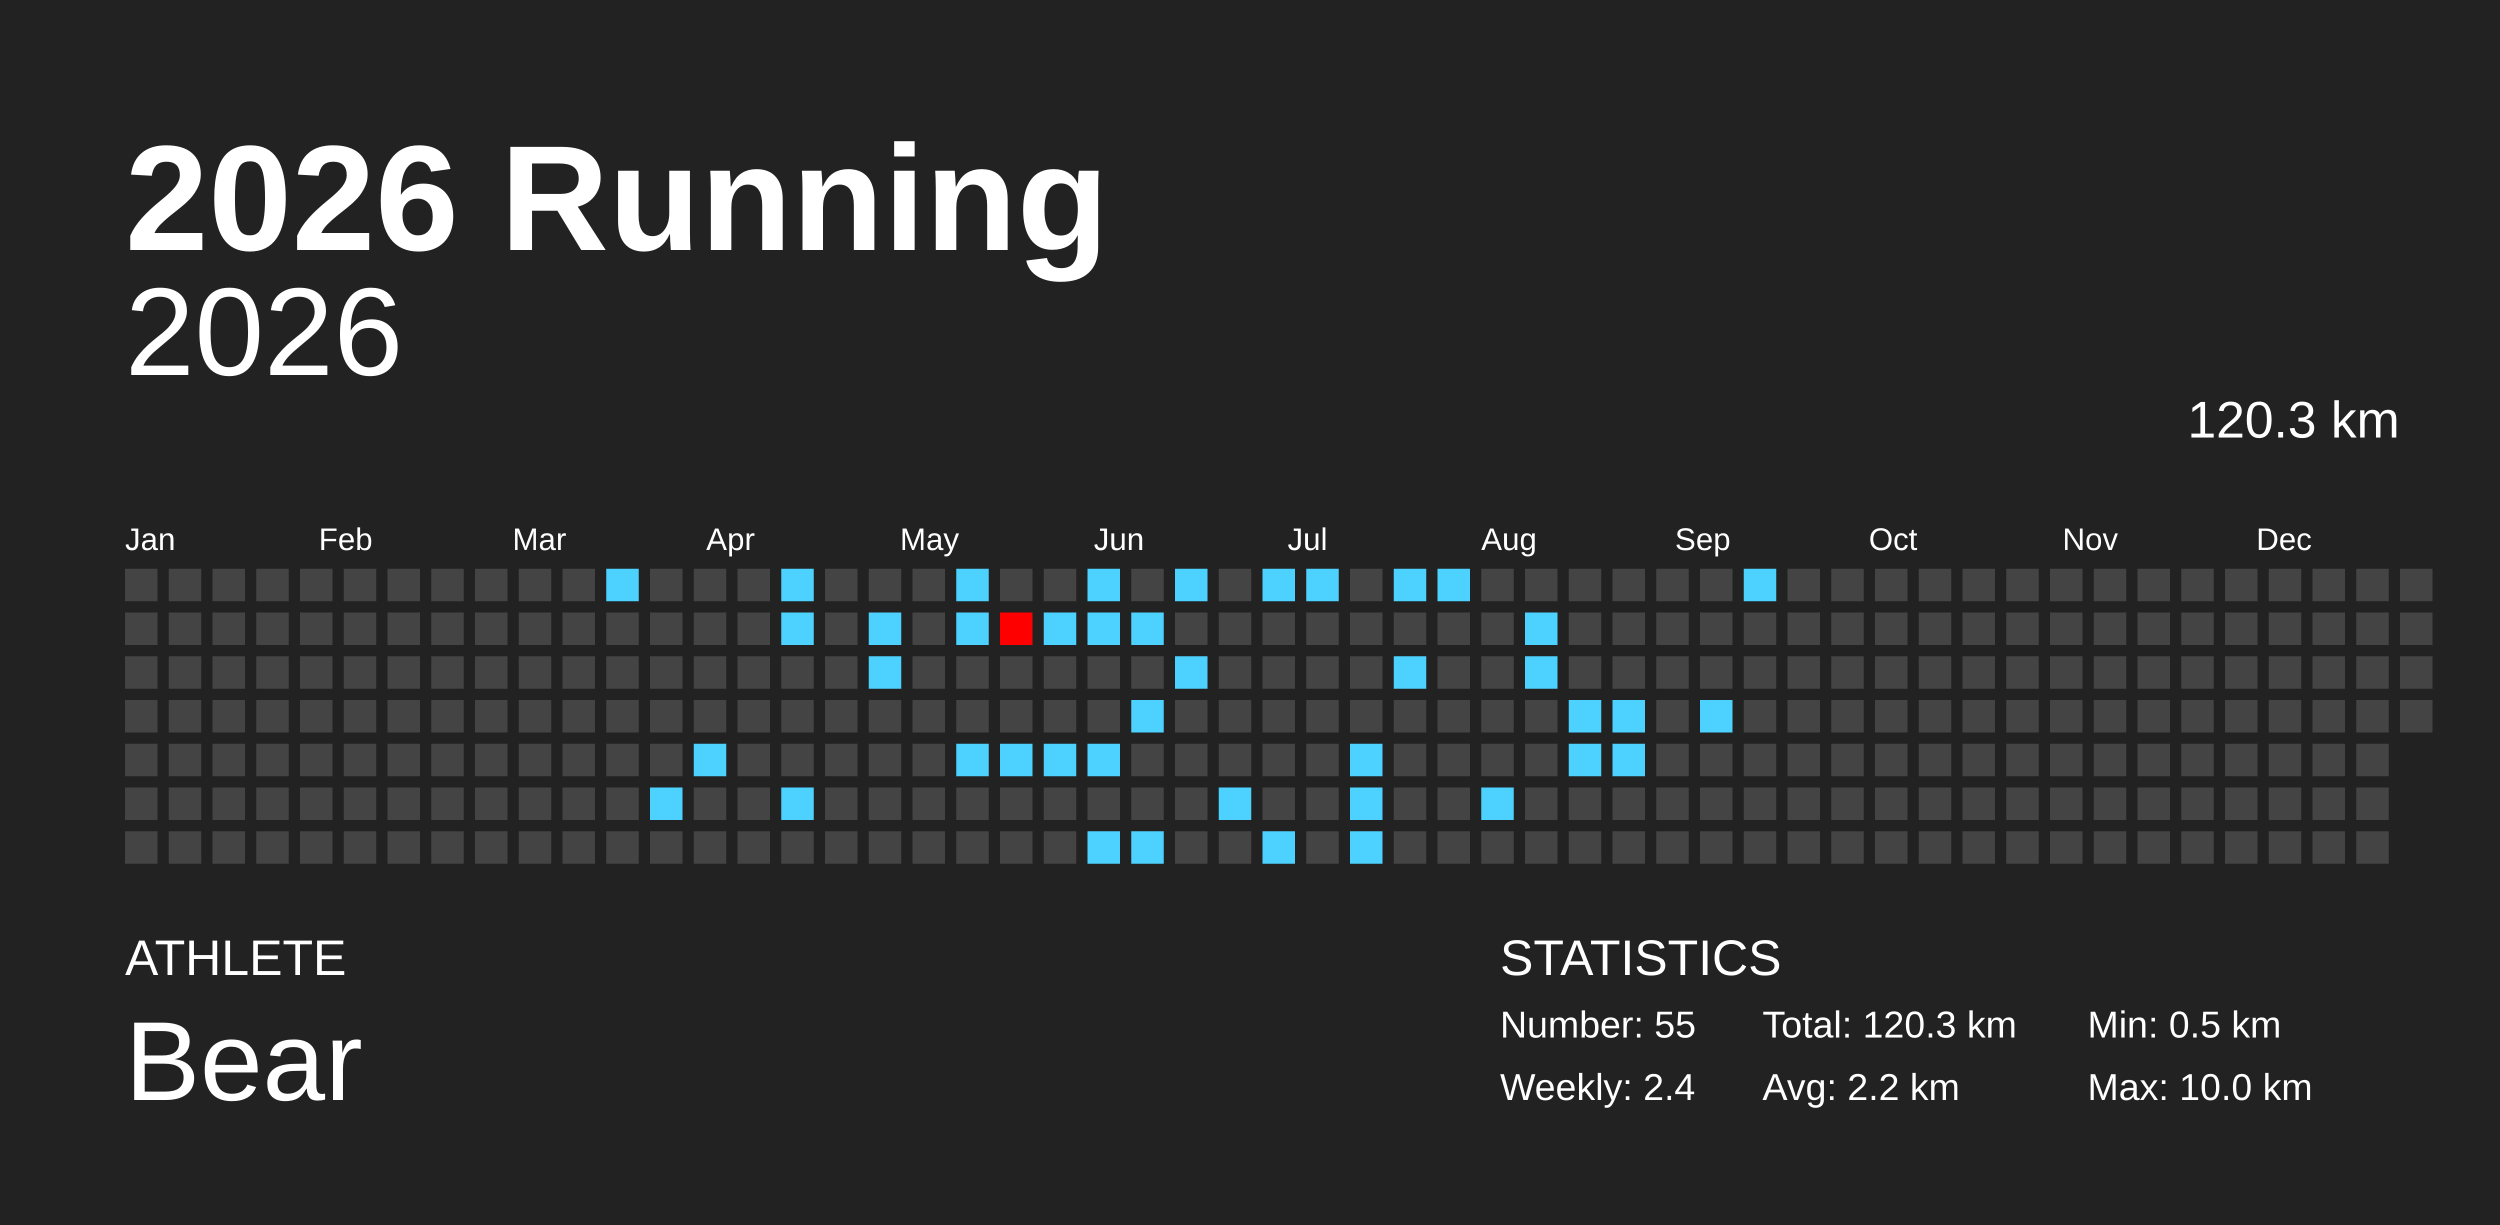
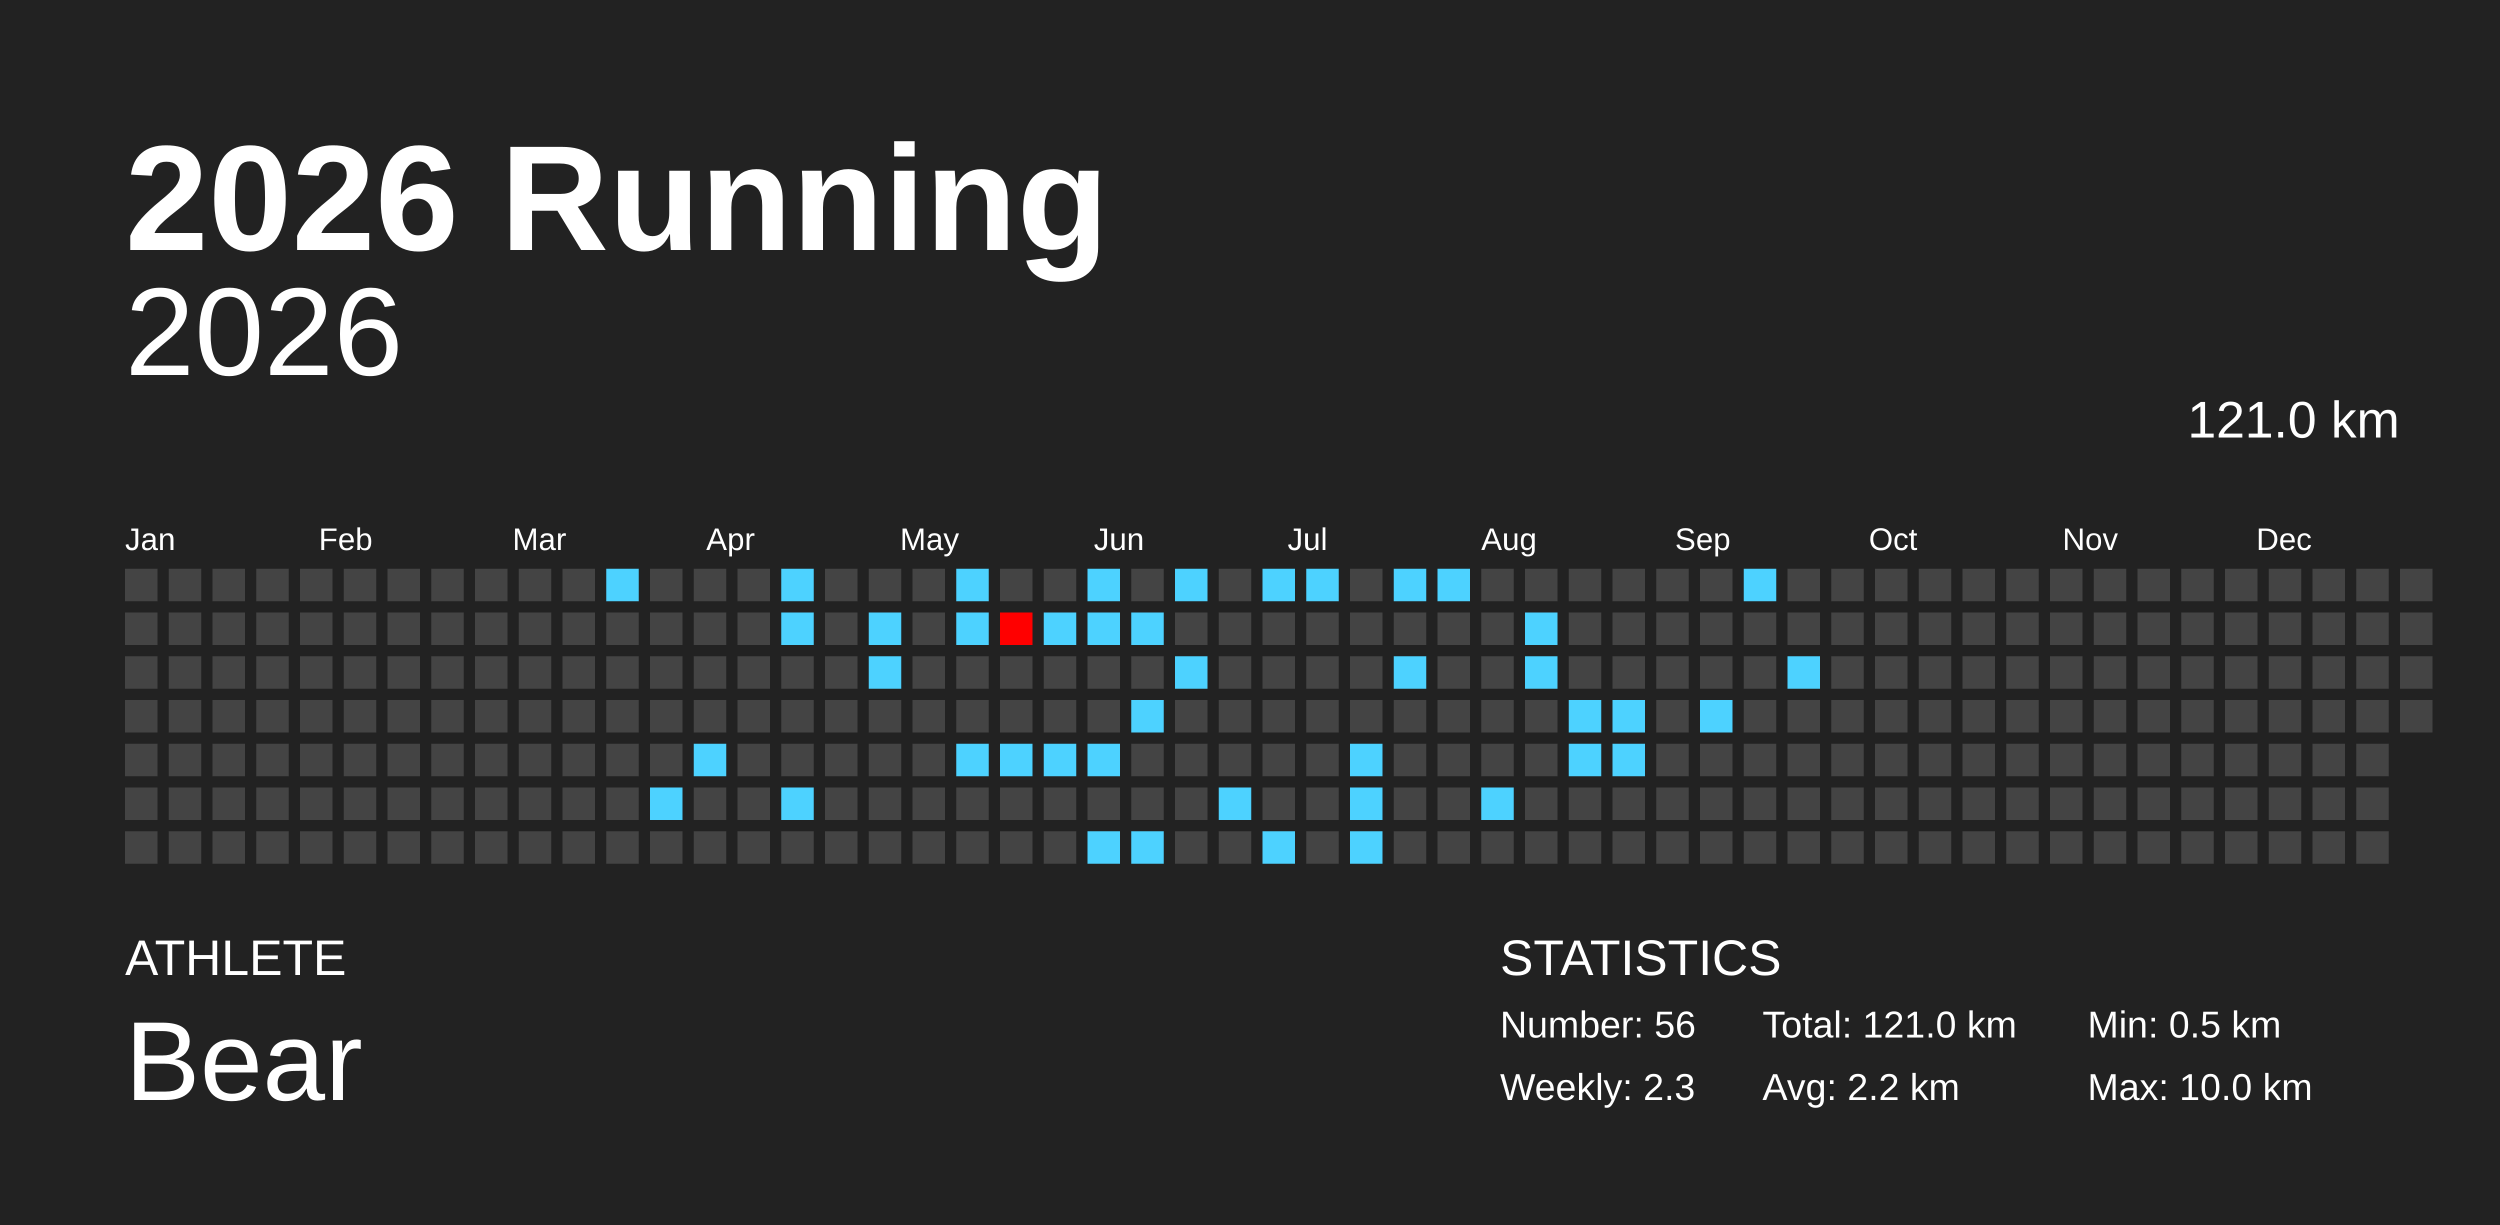
<svg xmlns="http://www.w3.org/2000/svg" baseProfile="full" height="98mm" version="1.1" viewBox="0,0,200,98" width="200mm">
  <defs />
  <rect fill="#222222" height="98" width="200" x="0" y="0" />
  <text fill="#FFFFFF" style="font-size:12px; font-family:Arial; font-weight:bold;" x="10" y="20">2026 Running</text>
  <text fill="#FFFFFF" style="font-size:4px; font-family:Arial" x="10" y="78">ATHLETE</text>
  <text fill="#FFFFFF" style="font-size:9px; font-family:Arial" x="10" y="88">Bear</text>
  <text fill="#FFFFFF" style="font-size:4px; font-family:Arial" x="120" y="78">STATISTICS</text>
-   <text fill="#FFFFFF" style="font-size:3px; font-family:Arial" x="120" y="83">Number: 55</text>
-   <text fill="#FFFFFF" style="font-size:3px; font-family:Arial" x="120" y="88">Weekly: 2.4</text>
-   <text fill="#FFFFFF" style="font-size:3px; font-family:Arial" x="141" y="83">Total: 120.3 km</text>
+   <text fill="#FFFFFF" style="font-size:3px; font-family:Arial" x="120" y="83">Number: 56</text>
+   <text fill="#FFFFFF" style="font-size:3px; font-family:Arial" x="120" y="88">Weekly: 2.3</text>
+   <text fill="#FFFFFF" style="font-size:3px; font-family:Arial" x="141" y="83">Total: 121.0 km</text>
  <text fill="#FFFFFF" style="font-size:3px; font-family:Arial" x="141" y="88">Avg: 2.2 km</text>
  <text fill="#FFFFFF" style="font-size:3px; font-family:Arial" x="167" y="83">Min: 0.5 km</text>
  <text fill="#FFFFFF" style="font-size:3px; font-family:Arial" x="167" y="88">Max: 10.0 km</text>
  <text alignment-baseline="hanging" fill="#FFFFFF" style="font-size:10.0px; font-family:Arial;" x="10" y="30">2026</text>
-   <text alignment-baseline="hanging" fill="#FFFFFF" style="font-size:4.125px; font-family:Arial;" x="175" y="35">120.3 km</text>
+   <text alignment-baseline="hanging" fill="#FFFFFF" style="font-size:4.125px; font-family:Arial;" x="175" y="35">121.0 km</text>
  <text fill="#FFFFFF" style="font-size:2.5px; font-family:Arial" x="10.0" y="44">Jan</text>
  <text fill="#FFFFFF" style="font-size:2.5px; font-family:Arial" x="25.5" y="44">Feb</text>
  <text fill="#FFFFFF" style="font-size:2.5px; font-family:Arial" x="41.0" y="44">Mar</text>
  <text fill="#FFFFFF" style="font-size:2.5px; font-family:Arial" x="56.5" y="44">Apr</text>
  <text fill="#FFFFFF" style="font-size:2.5px; font-family:Arial" x="72.0" y="44">May</text>
  <text fill="#FFFFFF" style="font-size:2.5px; font-family:Arial" x="87.5" y="44">Jun</text>
  <text fill="#FFFFFF" style="font-size:2.5px; font-family:Arial" x="103.0" y="44">Jul</text>
  <text fill="#FFFFFF" style="font-size:2.5px; font-family:Arial" x="118.5" y="44">Aug</text>
  <text fill="#FFFFFF" style="font-size:2.5px; font-family:Arial" x="134.0" y="44">Sep</text>
  <text fill="#FFFFFF" style="font-size:2.5px; font-family:Arial" x="149.5" y="44">Oct</text>
  <text fill="#FFFFFF" style="font-size:2.5px; font-family:Arial" x="165.0" y="44">Nov</text>
  <text fill="#FFFFFF" style="font-size:2.5px; font-family:Arial" x="180.5" y="44">Dec</text>
  <rect fill="#444444" height="2.6" width="2.6" x="10.0" y="45.5" />
  <rect fill="#444444" height="2.6" width="2.6" x="10.0" y="49.0" />
  <rect fill="#444444" height="2.6" width="2.6" x="10.0" y="52.5" />
  <rect fill="#444444" height="2.6" width="2.6" x="10.0" y="56.0" />
  <rect fill="#444444" height="2.6" width="2.6" x="10.0" y="59.5" />
  <rect fill="#444444" height="2.6" width="2.6" x="10.0" y="63.0" />
  <rect fill="#444444" height="2.6" width="2.6" x="10.0" y="66.5" />
  <rect fill="#444444" height="2.6" width="2.6" x="13.5" y="45.5" />
  <rect fill="#444444" height="2.6" width="2.6" x="13.5" y="49.0" />
  <rect fill="#444444" height="2.6" width="2.6" x="13.5" y="52.5" />
  <rect fill="#444444" height="2.6" width="2.6" x="13.5" y="56.0" />
  <rect fill="#444444" height="2.6" width="2.6" x="13.5" y="59.5" />
  <rect fill="#444444" height="2.6" width="2.6" x="13.5" y="63.0" />
  <rect fill="#444444" height="2.6" width="2.6" x="13.5" y="66.5" />
  <rect fill="#444444" height="2.6" width="2.6" x="17.0" y="45.5" />
  <rect fill="#444444" height="2.6" width="2.6" x="17.0" y="49.0" />
  <rect fill="#444444" height="2.6" width="2.6" x="17.0" y="52.5" />
  <rect fill="#444444" height="2.6" width="2.6" x="17.0" y="56.0" />
  <rect fill="#444444" height="2.6" width="2.6" x="17.0" y="59.5" />
  <rect fill="#444444" height="2.6" width="2.6" x="17.0" y="63.0" />
  <rect fill="#444444" height="2.6" width="2.6" x="17.0" y="66.5" />
  <rect fill="#444444" height="2.6" width="2.6" x="20.5" y="45.5" />
  <rect fill="#444444" height="2.6" width="2.6" x="20.5" y="49.0" />
  <rect fill="#444444" height="2.6" width="2.6" x="20.5" y="52.5" />
  <rect fill="#444444" height="2.6" width="2.6" x="20.5" y="56.0" />
  <rect fill="#444444" height="2.6" width="2.6" x="20.5" y="59.5" />
  <rect fill="#444444" height="2.6" width="2.6" x="20.5" y="63.0" />
  <rect fill="#444444" height="2.6" width="2.6" x="20.5" y="66.5" />
  <rect fill="#444444" height="2.6" width="2.6" x="24.0" y="45.5" />
  <rect fill="#444444" height="2.6" width="2.6" x="24.0" y="49.0" />
  <rect fill="#444444" height="2.6" width="2.6" x="24.0" y="52.5" />
  <rect fill="#444444" height="2.6" width="2.6" x="24.0" y="56.0" />
  <rect fill="#444444" height="2.6" width="2.6" x="24.0" y="59.5" />
  <rect fill="#444444" height="2.6" width="2.6" x="24.0" y="63.0" />
  <rect fill="#444444" height="2.6" width="2.6" x="24.0" y="66.5" />
  <rect fill="#444444" height="2.6" width="2.6" x="27.5" y="45.5" />
  <rect fill="#444444" height="2.6" width="2.6" x="27.5" y="49.0" />
  <rect fill="#444444" height="2.6" width="2.6" x="27.5" y="52.5" />
  <rect fill="#444444" height="2.6" width="2.6" x="27.5" y="56.0" />
  <rect fill="#444444" height="2.6" width="2.6" x="27.5" y="59.5" />
  <rect fill="#444444" height="2.6" width="2.6" x="27.5" y="63.0" />
  <rect fill="#444444" height="2.6" width="2.6" x="27.5" y="66.5" />
  <rect fill="#444444" height="2.6" width="2.6" x="31.0" y="45.5" />
  <rect fill="#444444" height="2.6" width="2.6" x="31.0" y="49.0" />
  <rect fill="#444444" height="2.6" width="2.6" x="31.0" y="52.5" />
  <rect fill="#444444" height="2.6" width="2.6" x="31.0" y="56.0" />
  <rect fill="#444444" height="2.6" width="2.6" x="31.0" y="59.5" />
  <rect fill="#444444" height="2.6" width="2.6" x="31.0" y="63.0" />
  <rect fill="#444444" height="2.6" width="2.6" x="31.0" y="66.5" />
  <rect fill="#444444" height="2.6" width="2.6" x="34.5" y="45.5" />
  <rect fill="#444444" height="2.6" width="2.6" x="34.5" y="49.0" />
  <rect fill="#444444" height="2.6" width="2.6" x="34.5" y="52.5" />
  <rect fill="#444444" height="2.6" width="2.6" x="34.5" y="56.0" />
  <rect fill="#444444" height="2.6" width="2.6" x="34.5" y="59.5" />
  <rect fill="#444444" height="2.6" width="2.6" x="34.5" y="63.0" />
  <rect fill="#444444" height="2.6" width="2.6" x="34.5" y="66.5" />
  <rect fill="#444444" height="2.6" width="2.6" x="38.0" y="45.5" />
  <rect fill="#444444" height="2.6" width="2.6" x="38.0" y="49.0" />
  <rect fill="#444444" height="2.6" width="2.6" x="38.0" y="52.5" />
  <rect fill="#444444" height="2.6" width="2.6" x="38.0" y="56.0" />
  <rect fill="#444444" height="2.6" width="2.6" x="38.0" y="59.5" />
  <rect fill="#444444" height="2.6" width="2.6" x="38.0" y="63.0" />
  <rect fill="#444444" height="2.6" width="2.6" x="38.0" y="66.5" />
  <rect fill="#444444" height="2.6" width="2.6" x="41.5" y="45.5" />
  <rect fill="#444444" height="2.6" width="2.6" x="41.5" y="49.0" />
  <rect fill="#444444" height="2.6" width="2.6" x="41.5" y="52.5" />
  <rect fill="#444444" height="2.6" width="2.6" x="41.5" y="56.0" />
  <rect fill="#444444" height="2.6" width="2.6" x="41.5" y="59.5" />
  <rect fill="#444444" height="2.6" width="2.6" x="41.5" y="63.0" />
  <rect fill="#444444" height="2.6" width="2.6" x="41.5" y="66.5" />
  <rect fill="#444444" height="2.6" width="2.6" x="45.0" y="45.5" />
  <rect fill="#444444" height="2.6" width="2.6" x="45.0" y="49.0" />
  <rect fill="#444444" height="2.6" width="2.6" x="45.0" y="52.5" />
  <rect fill="#444444" height="2.6" width="2.6" x="45.0" y="56.0" />
  <rect fill="#444444" height="2.6" width="2.6" x="45.0" y="59.5" />
  <rect fill="#444444" height="2.6" width="2.6" x="45.0" y="63.0" />
  <rect fill="#444444" height="2.6" width="2.6" x="45.0" y="66.5" />
  <rect fill="#4dd2ff" height="2.6" width="2.6" x="48.5" y="45.5" />
  <rect fill="#444444" height="2.6" width="2.6" x="48.5" y="49.0" />
  <rect fill="#444444" height="2.6" width="2.6" x="48.5" y="52.5" />
  <rect fill="#444444" height="2.6" width="2.6" x="48.5" y="56.0" />
  <rect fill="#444444" height="2.6" width="2.6" x="48.5" y="59.5" />
  <rect fill="#444444" height="2.6" width="2.6" x="48.5" y="63.0" />
  <rect fill="#444444" height="2.6" width="2.6" x="48.5" y="66.5" />
  <rect fill="#444444" height="2.6" width="2.6" x="52.0" y="45.5" />
  <rect fill="#444444" height="2.6" width="2.6" x="52.0" y="49.0" />
  <rect fill="#444444" height="2.6" width="2.6" x="52.0" y="52.5" />
  <rect fill="#444444" height="2.6" width="2.6" x="52.0" y="56.0" />
  <rect fill="#444444" height="2.6" width="2.6" x="52.0" y="59.5" />
  <rect fill="#4dd2ff" height="2.6" width="2.6" x="52.0" y="63.0" />
  <rect fill="#444444" height="2.6" width="2.6" x="52.0" y="66.5" />
  <rect fill="#444444" height="2.6" width="2.6" x="55.5" y="45.5" />
  <rect fill="#444444" height="2.6" width="2.6" x="55.5" y="49.0" />
  <rect fill="#444444" height="2.6" width="2.6" x="55.5" y="52.5" />
  <rect fill="#444444" height="2.6" width="2.6" x="55.5" y="56.0" />
  <rect fill="#4dd2ff" height="2.6" width="2.6" x="55.5" y="59.5" />
  <rect fill="#444444" height="2.6" width="2.6" x="55.5" y="63.0" />
  <rect fill="#444444" height="2.6" width="2.6" x="55.5" y="66.5" />
  <rect fill="#444444" height="2.6" width="2.6" x="59.0" y="45.5" />
  <rect fill="#444444" height="2.6" width="2.6" x="59.0" y="49.0" />
  <rect fill="#444444" height="2.6" width="2.6" x="59.0" y="52.5" />
  <rect fill="#444444" height="2.6" width="2.6" x="59.0" y="56.0" />
  <rect fill="#444444" height="2.6" width="2.6" x="59.0" y="59.5" />
  <rect fill="#444444" height="2.6" width="2.6" x="59.0" y="63.0" />
  <rect fill="#444444" height="2.6" width="2.6" x="59.0" y="66.5" />
  <rect fill="#4dd2ff" height="2.6" width="2.6" x="62.5" y="45.5" />
  <rect fill="#4dd2ff" height="2.6" width="2.6" x="62.5" y="49.0" />
  <rect fill="#444444" height="2.6" width="2.6" x="62.5" y="52.5" />
  <rect fill="#444444" height="2.6" width="2.6" x="62.5" y="56.0" />
  <rect fill="#444444" height="2.6" width="2.6" x="62.5" y="59.5" />
  <rect fill="#4dd2ff" height="2.6" width="2.6" x="62.5" y="63.0" />
  <rect fill="#444444" height="2.6" width="2.6" x="62.5" y="66.5" />
  <rect fill="#444444" height="2.6" width="2.6" x="66.0" y="45.5" />
  <rect fill="#444444" height="2.6" width="2.6" x="66.0" y="49.0" />
  <rect fill="#444444" height="2.6" width="2.6" x="66.0" y="52.5" />
  <rect fill="#444444" height="2.6" width="2.6" x="66.0" y="56.0" />
  <rect fill="#444444" height="2.6" width="2.6" x="66.0" y="59.5" />
  <rect fill="#444444" height="2.6" width="2.6" x="66.0" y="63.0" />
  <rect fill="#444444" height="2.6" width="2.6" x="66.0" y="66.5" />
  <rect fill="#444444" height="2.6" width="2.6" x="69.5" y="45.5" />
  <rect fill="#4dd2ff" height="2.6" width="2.6" x="69.5" y="49.0" />
  <rect fill="#4dd2ff" height="2.6" width="2.6" x="69.5" y="52.5" />
  <rect fill="#444444" height="2.6" width="2.6" x="69.5" y="56.0" />
  <rect fill="#444444" height="2.6" width="2.6" x="69.5" y="59.5" />
  <rect fill="#444444" height="2.6" width="2.6" x="69.5" y="63.0" />
  <rect fill="#444444" height="2.6" width="2.6" x="69.5" y="66.5" />
  <rect fill="#444444" height="2.6" width="2.6" x="73.0" y="45.5" />
  <rect fill="#444444" height="2.6" width="2.6" x="73.0" y="49.0" />
  <rect fill="#444444" height="2.6" width="2.6" x="73.0" y="52.5" />
  <rect fill="#444444" height="2.6" width="2.6" x="73.0" y="56.0" />
  <rect fill="#444444" height="2.6" width="2.6" x="73.0" y="59.5" />
  <rect fill="#444444" height="2.6" width="2.6" x="73.0" y="63.0" />
  <rect fill="#444444" height="2.6" width="2.6" x="73.0" y="66.5" />
  <rect fill="#4dd2ff" height="2.6" width="2.6" x="76.5" y="45.5" />
  <rect fill="#4dd2ff" height="2.6" width="2.6" x="76.5" y="49.0" />
  <rect fill="#444444" height="2.6" width="2.6" x="76.5" y="52.5" />
  <rect fill="#444444" height="2.6" width="2.6" x="76.5" y="56.0" />
  <rect fill="#4dd2ff" height="2.6" width="2.6" x="76.5" y="59.5" />
  <rect fill="#444444" height="2.6" width="2.6" x="76.5" y="63.0" />
  <rect fill="#444444" height="2.6" width="2.6" x="76.5" y="66.5" />
  <rect fill="#444444" height="2.6" width="2.6" x="80.0" y="45.5" />
  <rect fill="#ff0000" height="2.6" width="2.6" x="80.0" y="49.0" />
  <rect fill="#444444" height="2.6" width="2.6" x="80.0" y="52.5" />
  <rect fill="#444444" height="2.6" width="2.6" x="80.0" y="56.0" />
  <rect fill="#4dd2ff" height="2.6" width="2.6" x="80.0" y="59.5" />
  <rect fill="#444444" height="2.6" width="2.6" x="80.0" y="63.0" />
  <rect fill="#444444" height="2.6" width="2.6" x="80.0" y="66.5" />
  <rect fill="#444444" height="2.6" width="2.6" x="83.5" y="45.5" />
  <rect fill="#4dd2ff" height="2.6" width="2.6" x="83.5" y="49.0" />
  <rect fill="#444444" height="2.6" width="2.6" x="83.5" y="52.5" />
  <rect fill="#444444" height="2.6" width="2.6" x="83.5" y="56.0" />
  <rect fill="#4dd2ff" height="2.6" width="2.6" x="83.5" y="59.5" />
  <rect fill="#444444" height="2.6" width="2.6" x="83.5" y="63.0" />
  <rect fill="#444444" height="2.6" width="2.6" x="83.5" y="66.5" />
  <rect fill="#4dd2ff" height="2.6" width="2.6" x="87.0" y="45.5" />
  <rect fill="#4dd2ff" height="2.6" width="2.6" x="87.0" y="49.0" />
  <rect fill="#444444" height="2.6" width="2.6" x="87.0" y="52.5" />
  <rect fill="#444444" height="2.6" width="2.6" x="87.0" y="56.0" />
  <rect fill="#4dd2ff" height="2.6" width="2.6" x="87.0" y="59.5" />
  <rect fill="#444444" height="2.6" width="2.6" x="87.0" y="63.0" />
  <rect fill="#4dd2ff" height="2.6" width="2.6" x="87.0" y="66.5" />
  <rect fill="#444444" height="2.6" width="2.6" x="90.5" y="45.5" />
  <rect fill="#4dd2ff" height="2.6" width="2.6" x="90.5" y="49.0" />
  <rect fill="#444444" height="2.6" width="2.6" x="90.5" y="52.5" />
  <rect fill="#4dd2ff" height="2.6" width="2.6" x="90.5" y="56.0" />
  <rect fill="#444444" height="2.6" width="2.6" x="90.5" y="59.5" />
  <rect fill="#444444" height="2.6" width="2.6" x="90.5" y="63.0" />
  <rect fill="#4dd2ff" height="2.6" width="2.6" x="90.5" y="66.5" />
  <rect fill="#4dd2ff" height="2.6" width="2.6" x="94.0" y="45.5" />
  <rect fill="#444444" height="2.6" width="2.6" x="94.0" y="49.0" />
  <rect fill="#4dd2ff" height="2.6" width="2.6" x="94.0" y="52.5" />
  <rect fill="#444444" height="2.6" width="2.6" x="94.0" y="56.0" />
  <rect fill="#444444" height="2.6" width="2.6" x="94.0" y="59.5" />
  <rect fill="#444444" height="2.6" width="2.6" x="94.0" y="63.0" />
  <rect fill="#444444" height="2.6" width="2.6" x="94.0" y="66.5" />
  <rect fill="#444444" height="2.6" width="2.6" x="97.5" y="45.5" />
  <rect fill="#444444" height="2.6" width="2.6" x="97.5" y="49.0" />
  <rect fill="#444444" height="2.6" width="2.6" x="97.5" y="52.5" />
  <rect fill="#444444" height="2.6" width="2.6" x="97.5" y="56.0" />
  <rect fill="#444444" height="2.6" width="2.6" x="97.5" y="59.5" />
  <rect fill="#4dd2ff" height="2.6" width="2.6" x="97.5" y="63.0" />
  <rect fill="#444444" height="2.6" width="2.6" x="97.5" y="66.5" />
  <rect fill="#4dd2ff" height="2.6" width="2.6" x="101.0" y="45.5" />
  <rect fill="#444444" height="2.6" width="2.6" x="101.0" y="49.0" />
  <rect fill="#444444" height="2.6" width="2.6" x="101.0" y="52.5" />
  <rect fill="#444444" height="2.6" width="2.6" x="101.0" y="56.0" />
  <rect fill="#444444" height="2.6" width="2.6" x="101.0" y="59.5" />
  <rect fill="#444444" height="2.6" width="2.6" x="101.0" y="63.0" />
  <rect fill="#4dd2ff" height="2.6" width="2.6" x="101.0" y="66.5" />
  <rect fill="#4dd2ff" height="2.6" width="2.6" x="104.5" y="45.5" />
  <rect fill="#444444" height="2.6" width="2.6" x="104.5" y="49.0" />
  <rect fill="#444444" height="2.6" width="2.6" x="104.5" y="52.5" />
  <rect fill="#444444" height="2.6" width="2.6" x="104.5" y="56.0" />
  <rect fill="#444444" height="2.6" width="2.6" x="104.5" y="59.5" />
  <rect fill="#444444" height="2.6" width="2.6" x="104.5" y="63.0" />
  <rect fill="#444444" height="2.6" width="2.6" x="104.5" y="66.5" />
  <rect fill="#444444" height="2.6" width="2.6" x="108.0" y="45.5" />
  <rect fill="#444444" height="2.6" width="2.6" x="108.0" y="49.0" />
  <rect fill="#444444" height="2.6" width="2.6" x="108.0" y="52.5" />
  <rect fill="#444444" height="2.6" width="2.6" x="108.0" y="56.0" />
  <rect fill="#4dd2ff" height="2.6" width="2.6" x="108.0" y="59.5" />
  <rect fill="#4dd2ff" height="2.6" width="2.6" x="108.0" y="63.0" />
  <rect fill="#4dd2ff" height="2.6" width="2.6" x="108.0" y="66.5" />
  <rect fill="#4dd2ff" height="2.6" width="2.6" x="111.5" y="45.5" />
  <rect fill="#444444" height="2.6" width="2.6" x="111.5" y="49.0" />
  <rect fill="#4dd2ff" height="2.6" width="2.6" x="111.5" y="52.5" />
  <rect fill="#444444" height="2.6" width="2.6" x="111.5" y="56.0" />
  <rect fill="#444444" height="2.6" width="2.6" x="111.5" y="59.5" />
  <rect fill="#444444" height="2.6" width="2.6" x="111.5" y="63.0" />
  <rect fill="#444444" height="2.6" width="2.6" x="111.5" y="66.5" />
  <rect fill="#4dd2ff" height="2.6" width="2.6" x="115.0" y="45.5" />
  <rect fill="#444444" height="2.6" width="2.6" x="115.0" y="49.0" />
  <rect fill="#444444" height="2.6" width="2.6" x="115.0" y="52.5" />
  <rect fill="#444444" height="2.6" width="2.6" x="115.0" y="56.0" />
  <rect fill="#444444" height="2.6" width="2.6" x="115.0" y="59.5" />
  <rect fill="#444444" height="2.6" width="2.6" x="115.0" y="63.0" />
  <rect fill="#444444" height="2.6" width="2.6" x="115.0" y="66.5" />
  <rect fill="#444444" height="2.6" width="2.6" x="118.5" y="45.5" />
  <rect fill="#444444" height="2.6" width="2.6" x="118.5" y="49.0" />
  <rect fill="#444444" height="2.6" width="2.6" x="118.5" y="52.5" />
  <rect fill="#444444" height="2.6" width="2.6" x="118.5" y="56.0" />
  <rect fill="#444444" height="2.6" width="2.6" x="118.5" y="59.5" />
  <rect fill="#4dd2ff" height="2.6" width="2.6" x="118.5" y="63.0" />
  <rect fill="#444444" height="2.6" width="2.6" x="118.5" y="66.5" />
  <rect fill="#444444" height="2.6" width="2.6" x="122.0" y="45.5" />
  <rect fill="#4dd2ff" height="2.6" width="2.6" x="122.0" y="49.0" />
  <rect fill="#4dd2ff" height="2.6" width="2.6" x="122.0" y="52.5" />
  <rect fill="#444444" height="2.6" width="2.6" x="122.0" y="56.0" />
  <rect fill="#444444" height="2.6" width="2.6" x="122.0" y="59.5" />
  <rect fill="#444444" height="2.6" width="2.6" x="122.0" y="63.0" />
  <rect fill="#444444" height="2.6" width="2.6" x="122.0" y="66.5" />
  <rect fill="#444444" height="2.6" width="2.6" x="125.5" y="45.5" />
  <rect fill="#444444" height="2.6" width="2.6" x="125.5" y="49.0" />
  <rect fill="#444444" height="2.6" width="2.6" x="125.5" y="52.5" />
  <rect fill="#4dd2ff" height="2.6" width="2.6" x="125.5" y="56.0" />
  <rect fill="#4dd2ff" height="2.6" width="2.6" x="125.5" y="59.5" />
  <rect fill="#444444" height="2.6" width="2.6" x="125.5" y="63.0" />
  <rect fill="#444444" height="2.6" width="2.6" x="125.5" y="66.5" />
  <rect fill="#444444" height="2.6" width="2.6" x="129.0" y="45.5" />
  <rect fill="#444444" height="2.6" width="2.6" x="129.0" y="49.0" />
  <rect fill="#444444" height="2.6" width="2.6" x="129.0" y="52.5" />
  <rect fill="#4dd2ff" height="2.6" width="2.6" x="129.0" y="56.0" />
  <rect fill="#4dd2ff" height="2.6" width="2.6" x="129.0" y="59.5" />
  <rect fill="#444444" height="2.6" width="2.6" x="129.0" y="63.0" />
  <rect fill="#444444" height="2.6" width="2.6" x="129.0" y="66.5" />
  <rect fill="#444444" height="2.6" width="2.6" x="132.5" y="45.5" />
  <rect fill="#444444" height="2.6" width="2.6" x="132.5" y="49.0" />
  <rect fill="#444444" height="2.6" width="2.6" x="132.5" y="52.5" />
  <rect fill="#444444" height="2.6" width="2.6" x="132.5" y="56.0" />
  <rect fill="#444444" height="2.6" width="2.6" x="132.5" y="59.5" />
  <rect fill="#444444" height="2.6" width="2.6" x="132.5" y="63.0" />
  <rect fill="#444444" height="2.6" width="2.6" x="132.5" y="66.5" />
  <rect fill="#444444" height="2.6" width="2.6" x="136.0" y="45.5" />
  <rect fill="#444444" height="2.6" width="2.6" x="136.0" y="49.0" />
  <rect fill="#444444" height="2.6" width="2.6" x="136.0" y="52.5" />
  <rect fill="#4dd2ff" height="2.6" width="2.6" x="136.0" y="56.0" />
  <rect fill="#444444" height="2.6" width="2.6" x="136.0" y="59.5" />
  <rect fill="#444444" height="2.6" width="2.6" x="136.0" y="63.0" />
  <rect fill="#444444" height="2.6" width="2.6" x="136.0" y="66.5" />
  <rect fill="#4dd2ff" height="2.6" width="2.6" x="139.5" y="45.5" />
  <rect fill="#444444" height="2.6" width="2.6" x="139.5" y="49.0" />
  <rect fill="#444444" height="2.6" width="2.6" x="139.5" y="52.5" />
  <rect fill="#444444" height="2.6" width="2.6" x="139.5" y="56.0" />
  <rect fill="#444444" height="2.6" width="2.6" x="139.5" y="59.5" />
  <rect fill="#444444" height="2.6" width="2.6" x="139.5" y="63.0" />
  <rect fill="#444444" height="2.6" width="2.6" x="139.5" y="66.5" />
  <rect fill="#444444" height="2.6" width="2.6" x="143.0" y="45.5" />
  <rect fill="#444444" height="2.6" width="2.6" x="143.0" y="49.0" />
-   <rect fill="#444444" height="2.6" width="2.6" x="143.0" y="52.5" />
+   <rect fill="#4dd2ff" height="2.6" width="2.6" x="143.0" y="52.5" />
  <rect fill="#444444" height="2.6" width="2.6" x="143.0" y="56.0" />
  <rect fill="#444444" height="2.6" width="2.6" x="143.0" y="59.5" />
  <rect fill="#444444" height="2.6" width="2.6" x="143.0" y="63.0" />
  <rect fill="#444444" height="2.6" width="2.6" x="143.0" y="66.5" />
  <rect fill="#444444" height="2.6" width="2.6" x="146.5" y="45.5" />
  <rect fill="#444444" height="2.6" width="2.6" x="146.5" y="49.0" />
  <rect fill="#444444" height="2.6" width="2.6" x="146.5" y="52.5" />
  <rect fill="#444444" height="2.6" width="2.6" x="146.5" y="56.0" />
  <rect fill="#444444" height="2.6" width="2.6" x="146.5" y="59.5" />
  <rect fill="#444444" height="2.6" width="2.6" x="146.5" y="63.0" />
  <rect fill="#444444" height="2.6" width="2.6" x="146.5" y="66.5" />
  <rect fill="#444444" height="2.6" width="2.6" x="150.0" y="45.5" />
  <rect fill="#444444" height="2.6" width="2.6" x="150.0" y="49.0" />
  <rect fill="#444444" height="2.6" width="2.6" x="150.0" y="52.5" />
  <rect fill="#444444" height="2.6" width="2.6" x="150.0" y="56.0" />
  <rect fill="#444444" height="2.6" width="2.6" x="150.0" y="59.5" />
  <rect fill="#444444" height="2.6" width="2.6" x="150.0" y="63.0" />
  <rect fill="#444444" height="2.6" width="2.6" x="150.0" y="66.5" />
  <rect fill="#444444" height="2.6" width="2.6" x="153.5" y="45.5" />
  <rect fill="#444444" height="2.6" width="2.6" x="153.5" y="49.0" />
  <rect fill="#444444" height="2.6" width="2.6" x="153.5" y="52.5" />
  <rect fill="#444444" height="2.6" width="2.6" x="153.5" y="56.0" />
  <rect fill="#444444" height="2.6" width="2.6" x="153.5" y="59.5" />
  <rect fill="#444444" height="2.6" width="2.6" x="153.5" y="63.0" />
  <rect fill="#444444" height="2.6" width="2.6" x="153.5" y="66.5" />
  <rect fill="#444444" height="2.6" width="2.6" x="157.0" y="45.5" />
  <rect fill="#444444" height="2.6" width="2.6" x="157.0" y="49.0" />
  <rect fill="#444444" height="2.6" width="2.6" x="157.0" y="52.5" />
  <rect fill="#444444" height="2.6" width="2.6" x="157.0" y="56.0" />
  <rect fill="#444444" height="2.6" width="2.6" x="157.0" y="59.5" />
  <rect fill="#444444" height="2.6" width="2.6" x="157.0" y="63.0" />
  <rect fill="#444444" height="2.6" width="2.6" x="157.0" y="66.5" />
  <rect fill="#444444" height="2.6" width="2.6" x="160.5" y="45.5" />
  <rect fill="#444444" height="2.6" width="2.6" x="160.5" y="49.0" />
  <rect fill="#444444" height="2.6" width="2.6" x="160.5" y="52.5" />
  <rect fill="#444444" height="2.6" width="2.6" x="160.5" y="56.0" />
  <rect fill="#444444" height="2.6" width="2.6" x="160.5" y="59.5" />
  <rect fill="#444444" height="2.6" width="2.6" x="160.5" y="63.0" />
  <rect fill="#444444" height="2.6" width="2.6" x="160.5" y="66.5" />
  <rect fill="#444444" height="2.6" width="2.6" x="164.0" y="45.5" />
  <rect fill="#444444" height="2.6" width="2.6" x="164.0" y="49.0" />
  <rect fill="#444444" height="2.6" width="2.6" x="164.0" y="52.5" />
  <rect fill="#444444" height="2.6" width="2.6" x="164.0" y="56.0" />
  <rect fill="#444444" height="2.6" width="2.6" x="164.0" y="59.5" />
  <rect fill="#444444" height="2.6" width="2.6" x="164.0" y="63.0" />
  <rect fill="#444444" height="2.6" width="2.6" x="164.0" y="66.5" />
  <rect fill="#444444" height="2.6" width="2.6" x="167.5" y="45.5" />
  <rect fill="#444444" height="2.6" width="2.6" x="167.5" y="49.0" />
  <rect fill="#444444" height="2.6" width="2.6" x="167.5" y="52.5" />
  <rect fill="#444444" height="2.6" width="2.6" x="167.5" y="56.0" />
  <rect fill="#444444" height="2.6" width="2.6" x="167.5" y="59.5" />
  <rect fill="#444444" height="2.6" width="2.6" x="167.5" y="63.0" />
  <rect fill="#444444" height="2.6" width="2.6" x="167.5" y="66.5" />
  <rect fill="#444444" height="2.6" width="2.6" x="171.0" y="45.5" />
  <rect fill="#444444" height="2.6" width="2.6" x="171.0" y="49.0" />
  <rect fill="#444444" height="2.6" width="2.6" x="171.0" y="52.5" />
  <rect fill="#444444" height="2.6" width="2.6" x="171.0" y="56.0" />
  <rect fill="#444444" height="2.6" width="2.6" x="171.0" y="59.5" />
  <rect fill="#444444" height="2.6" width="2.6" x="171.0" y="63.0" />
  <rect fill="#444444" height="2.6" width="2.6" x="171.0" y="66.5" />
  <rect fill="#444444" height="2.6" width="2.6" x="174.5" y="45.5" />
  <rect fill="#444444" height="2.6" width="2.6" x="174.5" y="49.0" />
  <rect fill="#444444" height="2.6" width="2.6" x="174.5" y="52.5" />
  <rect fill="#444444" height="2.6" width="2.6" x="174.5" y="56.0" />
  <rect fill="#444444" height="2.6" width="2.6" x="174.5" y="59.5" />
  <rect fill="#444444" height="2.6" width="2.6" x="174.5" y="63.0" />
  <rect fill="#444444" height="2.6" width="2.6" x="174.5" y="66.5" />
  <rect fill="#444444" height="2.6" width="2.6" x="178.0" y="45.5" />
  <rect fill="#444444" height="2.6" width="2.6" x="178.0" y="49.0" />
  <rect fill="#444444" height="2.6" width="2.6" x="178.0" y="52.5" />
  <rect fill="#444444" height="2.6" width="2.6" x="178.0" y="56.0" />
  <rect fill="#444444" height="2.6" width="2.6" x="178.0" y="59.5" />
  <rect fill="#444444" height="2.6" width="2.6" x="178.0" y="63.0" />
  <rect fill="#444444" height="2.6" width="2.6" x="178.0" y="66.5" />
  <rect fill="#444444" height="2.6" width="2.6" x="181.5" y="45.5" />
  <rect fill="#444444" height="2.6" width="2.6" x="181.5" y="49.0" />
  <rect fill="#444444" height="2.6" width="2.6" x="181.5" y="52.5" />
  <rect fill="#444444" height="2.6" width="2.6" x="181.5" y="56.0" />
  <rect fill="#444444" height="2.6" width="2.6" x="181.5" y="59.5" />
  <rect fill="#444444" height="2.6" width="2.6" x="181.5" y="63.0" />
  <rect fill="#444444" height="2.6" width="2.6" x="181.5" y="66.5" />
  <rect fill="#444444" height="2.6" width="2.6" x="185.0" y="45.5" />
  <rect fill="#444444" height="2.6" width="2.6" x="185.0" y="49.0" />
  <rect fill="#444444" height="2.6" width="2.6" x="185.0" y="52.5" />
  <rect fill="#444444" height="2.6" width="2.6" x="185.0" y="56.0" />
  <rect fill="#444444" height="2.6" width="2.6" x="185.0" y="59.5" />
  <rect fill="#444444" height="2.6" width="2.6" x="185.0" y="63.0" />
  <rect fill="#444444" height="2.6" width="2.6" x="185.0" y="66.5" />
  <rect fill="#444444" height="2.6" width="2.6" x="188.5" y="45.5" />
  <rect fill="#444444" height="2.6" width="2.6" x="188.5" y="49.0" />
  <rect fill="#444444" height="2.6" width="2.6" x="188.5" y="52.5" />
  <rect fill="#444444" height="2.6" width="2.6" x="188.5" y="56.0" />
  <rect fill="#444444" height="2.6" width="2.6" x="188.5" y="59.5" />
  <rect fill="#444444" height="2.6" width="2.6" x="188.5" y="63.0" />
  <rect fill="#444444" height="2.6" width="2.6" x="188.5" y="66.5" />
  <rect fill="#444444" height="2.6" width="2.6" x="192.0" y="45.5" />
  <rect fill="#444444" height="2.6" width="2.6" x="192.0" y="49.0" />
  <rect fill="#444444" height="2.6" width="2.6" x="192.0" y="52.5" />
  <rect fill="#444444" height="2.6" width="2.6" x="192.0" y="56.0" />
</svg>
